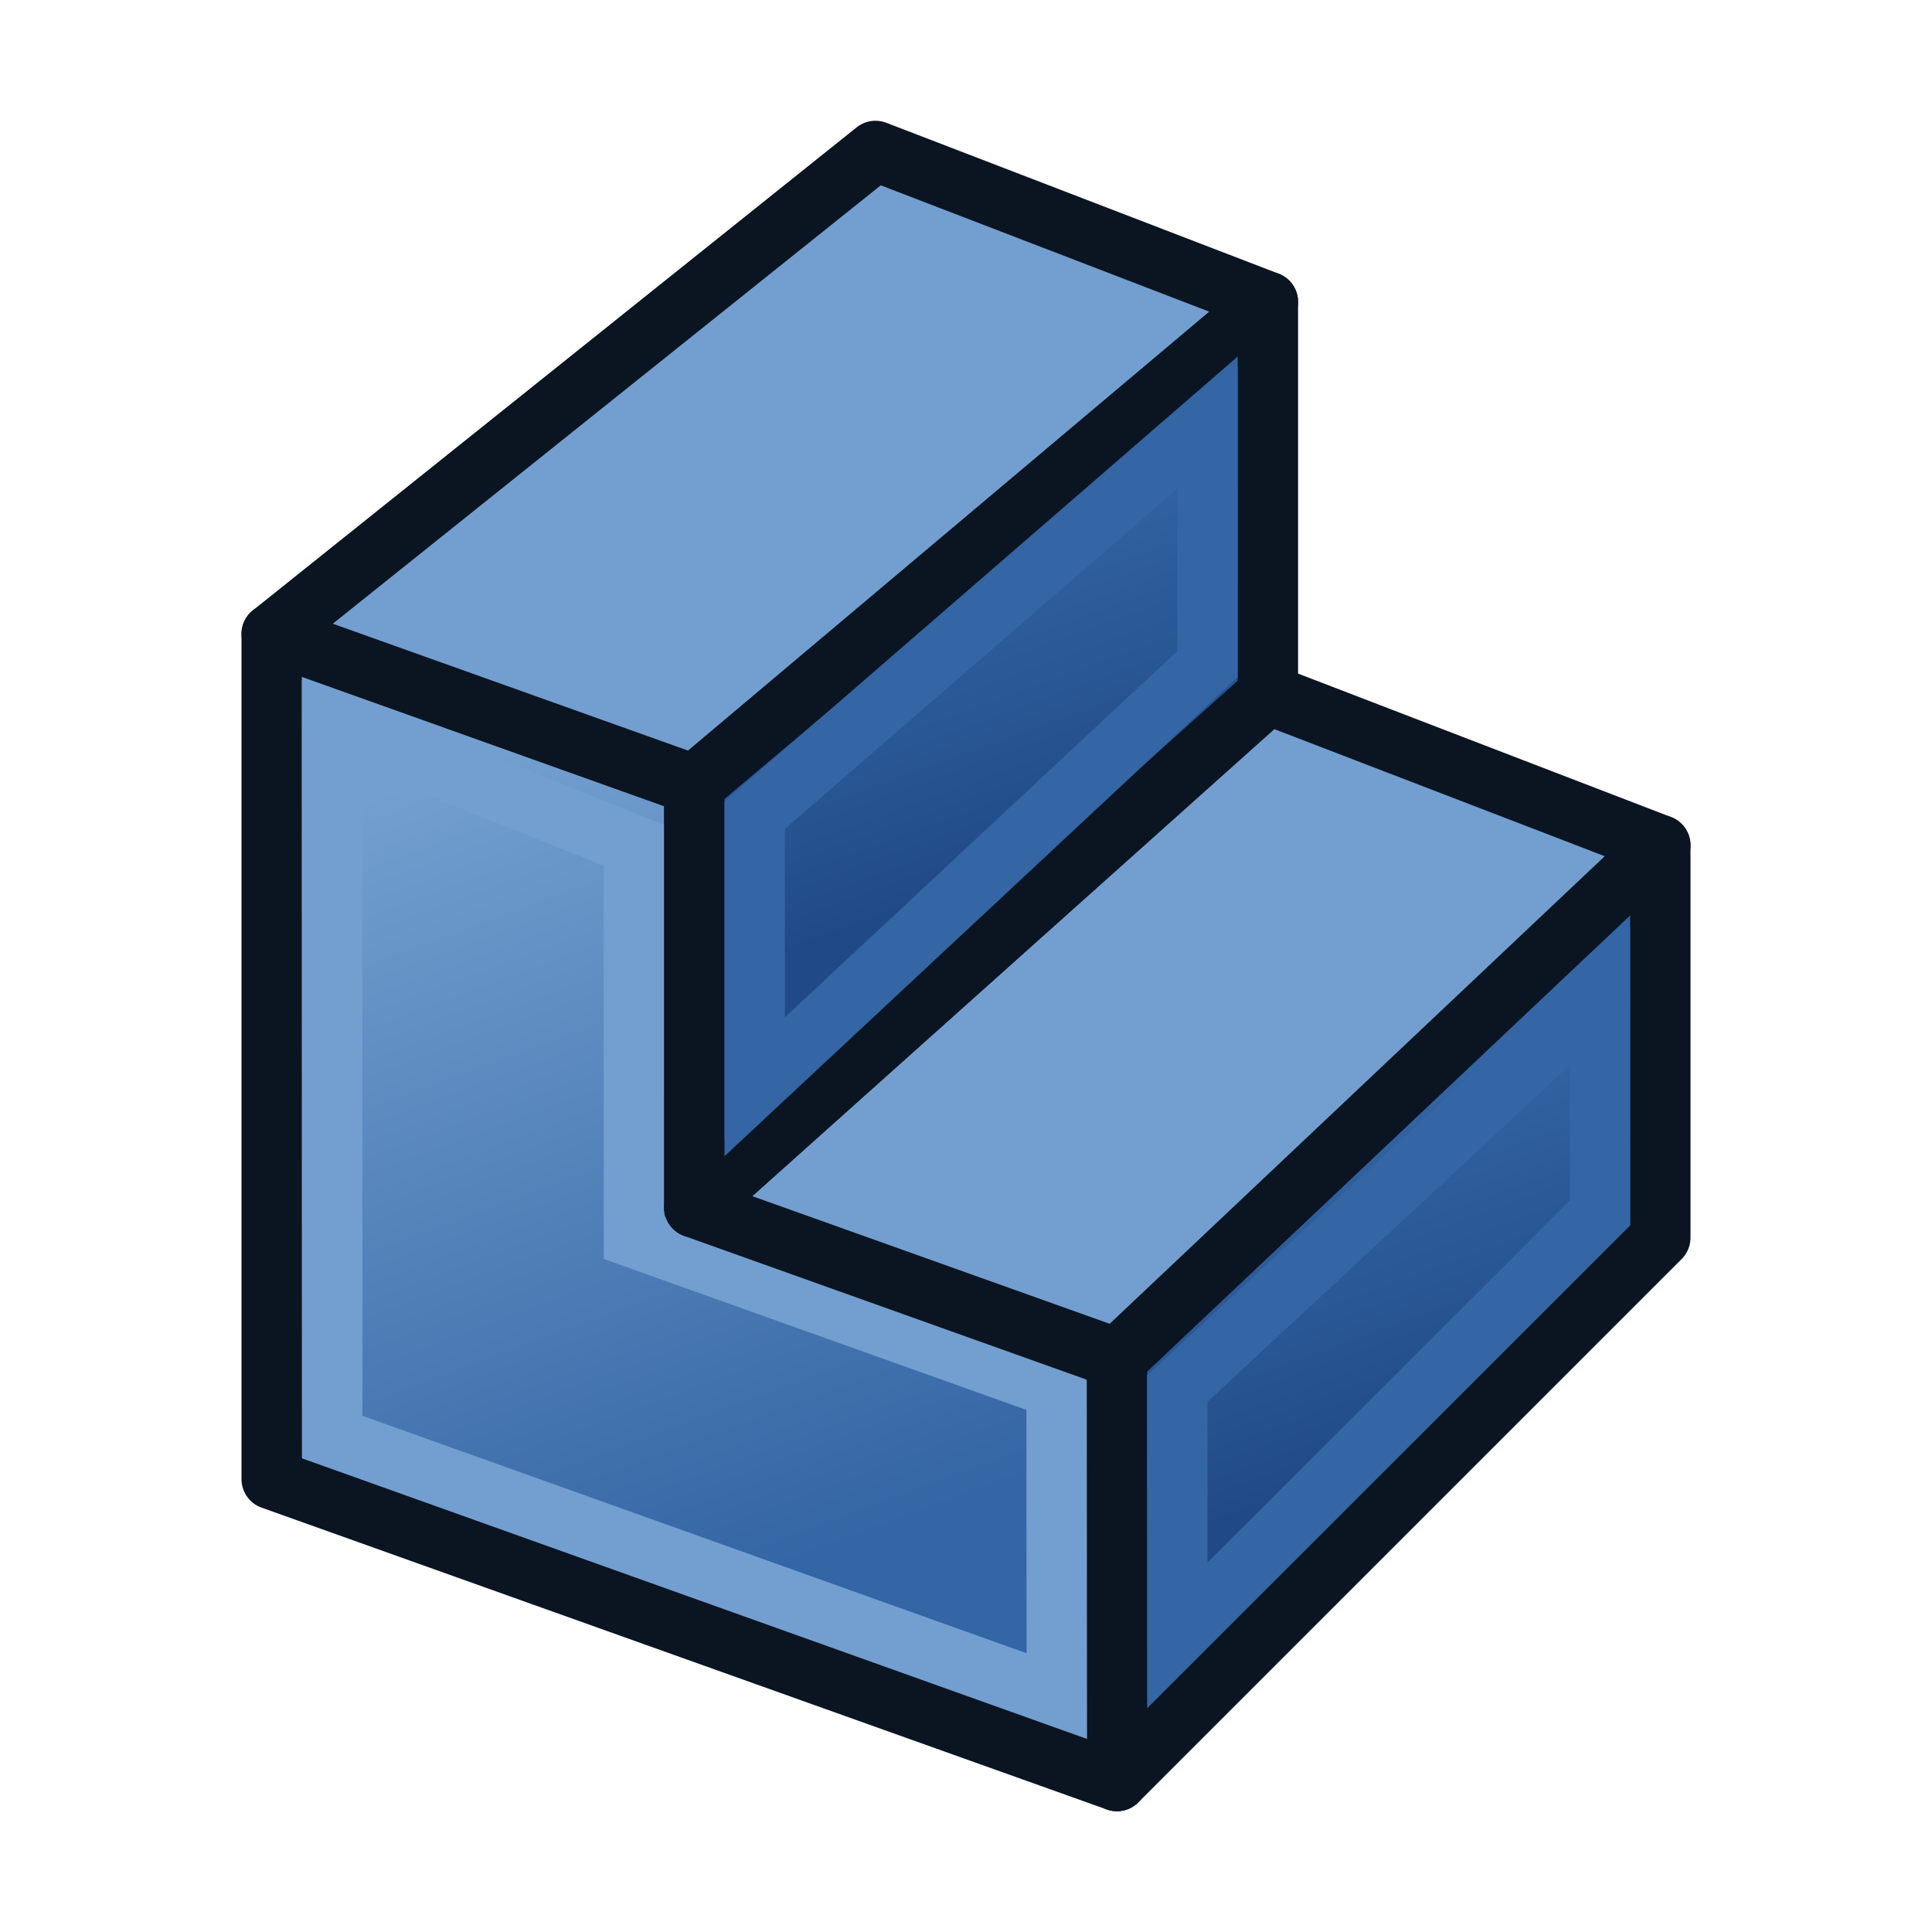
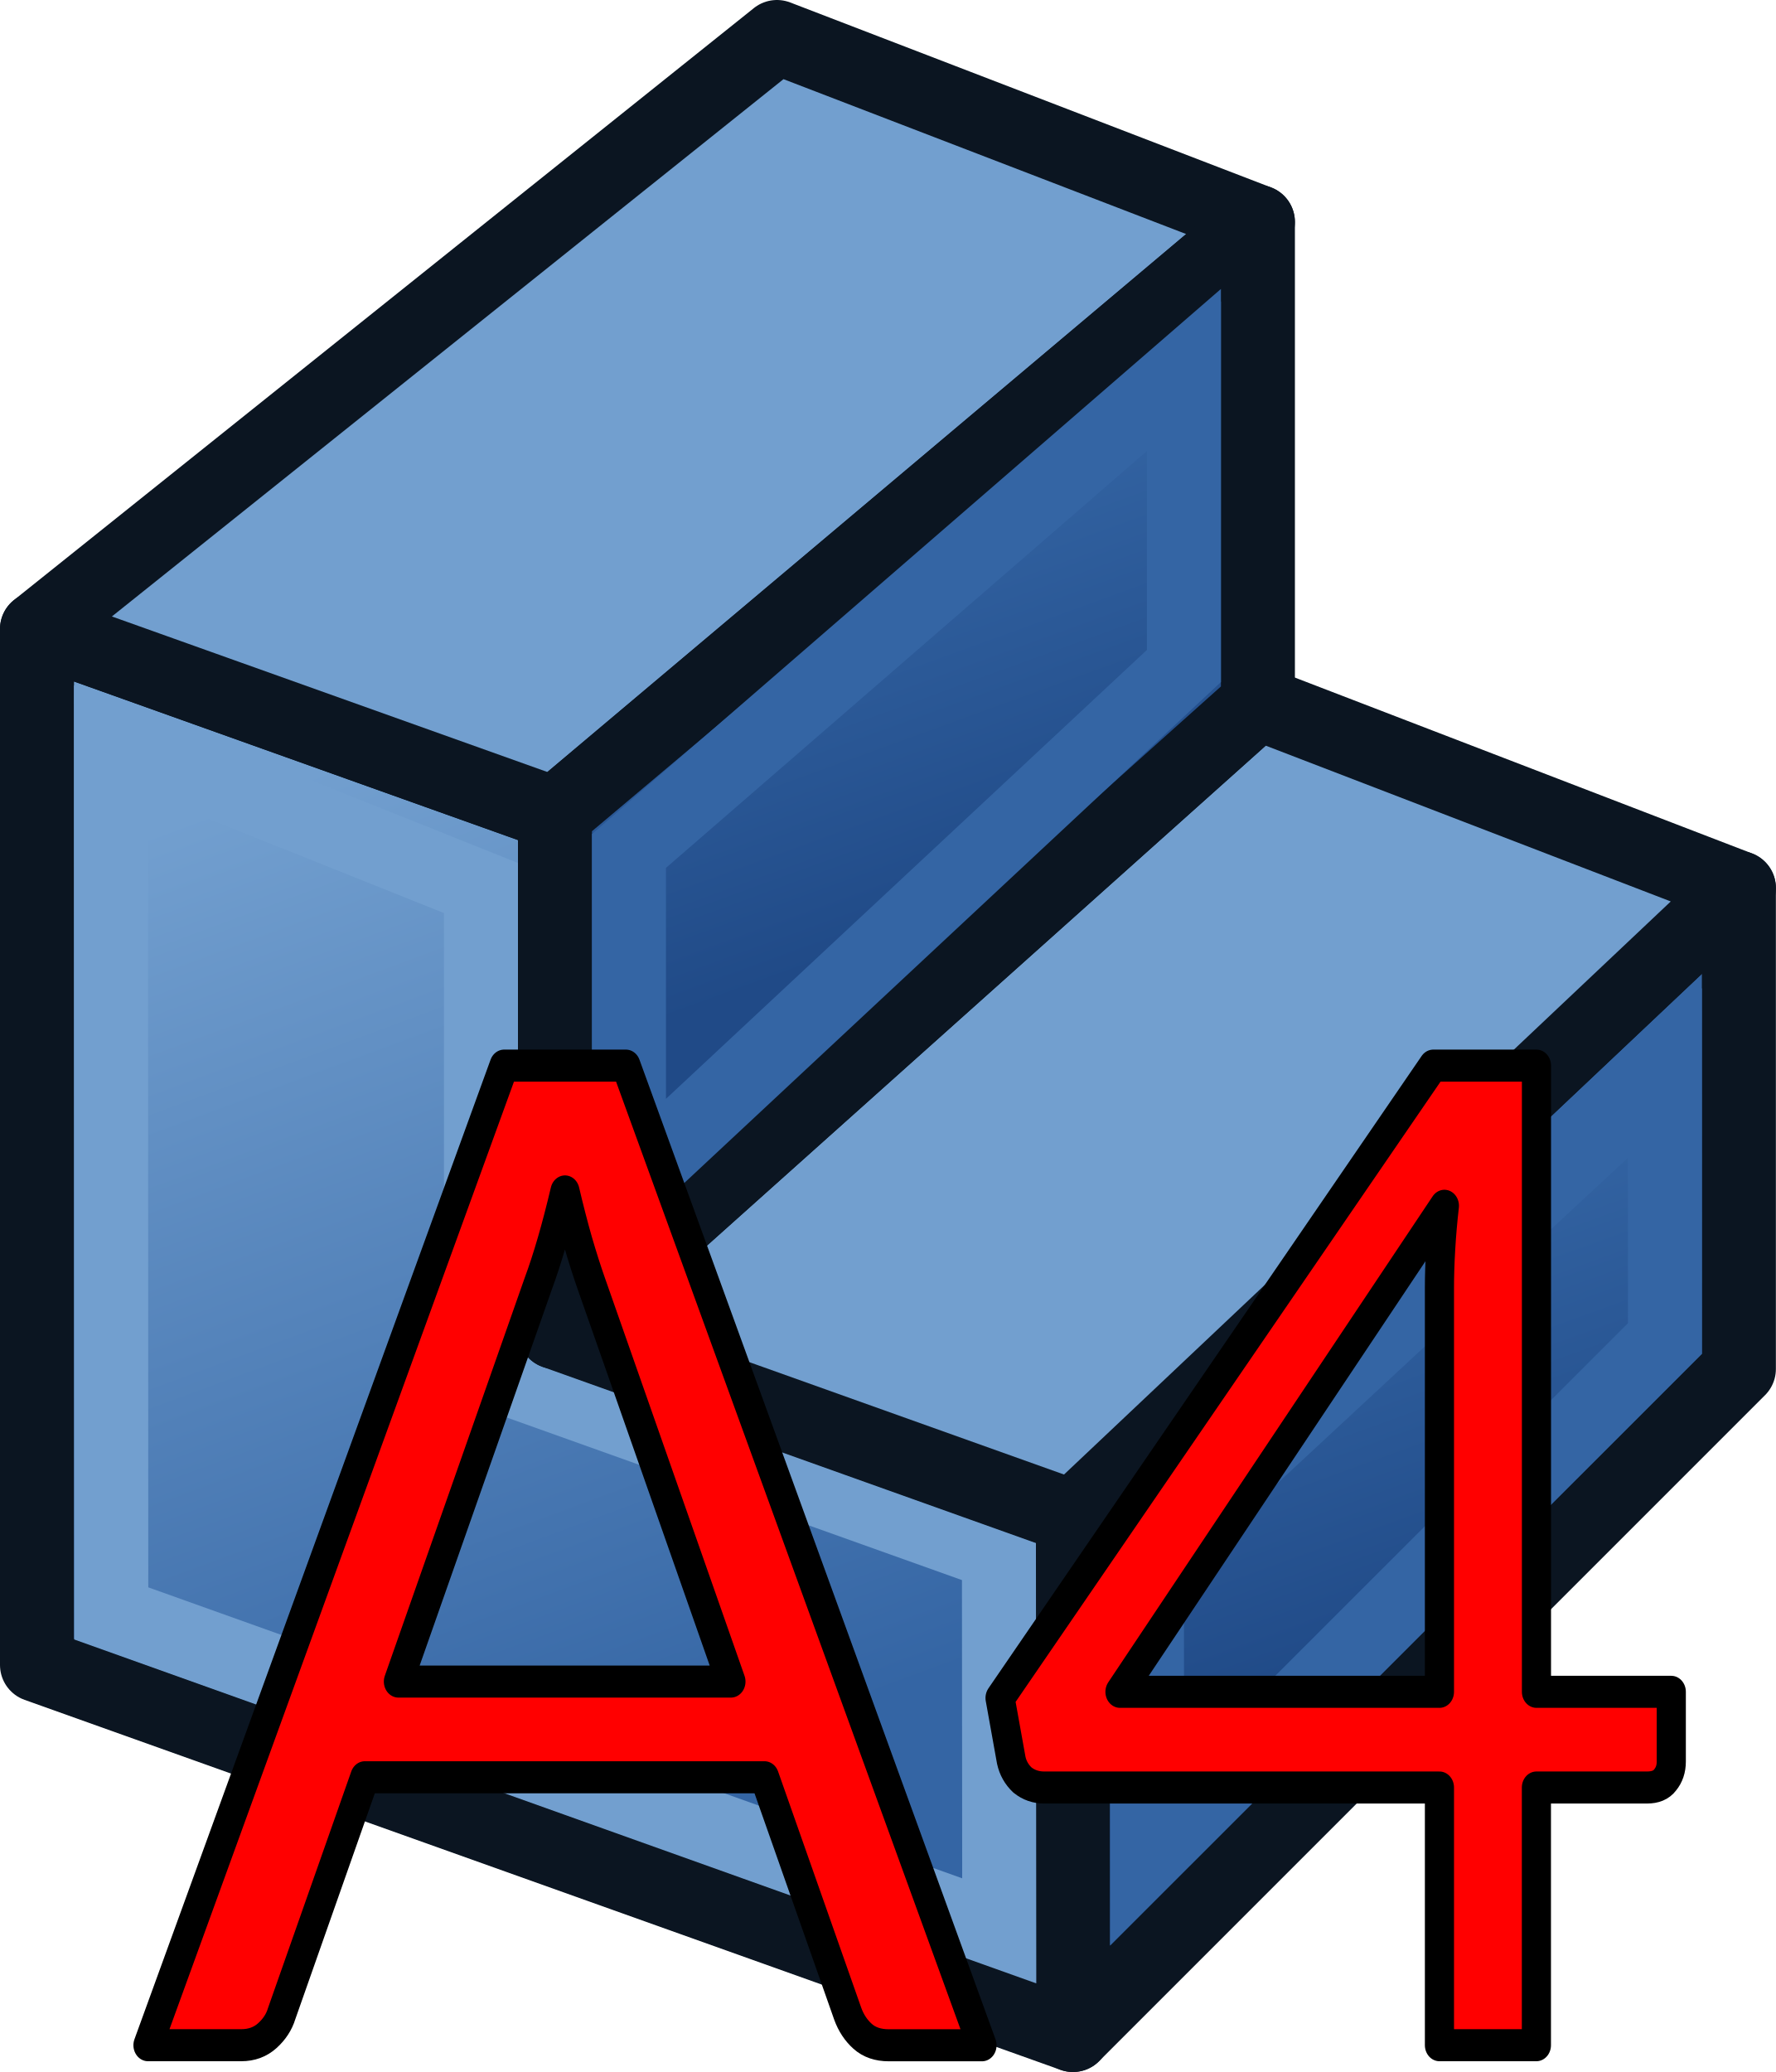
- <svg xmlns="http://www.w3.org/2000/svg" xmlns:xlink="http://www.w3.org/1999/xlink" width="64" height="64" id="svg3559" version="1.1" viewBox="0 0 64 64">
+ <svg xmlns="http://www.w3.org/2000/svg" xmlns:xlink="http://www.w3.org/1999/xlink" width="48" height="56" id="svg3559" version="1.1" viewBox="0 0 48 56">
  <defs id="defs3561">
    <linearGradient id="linearGradient4393">
      <stop style="stop-color:#204a87;stop-opacity:1" offset="0" id="stop4395" />
      <stop style="stop-color:#3465a4;stop-opacity:1" offset="1" id="stop4397" />
    </linearGradient>
    <linearGradient id="linearGradient4383">
      <stop style="stop-color:#3465a4;stop-opacity:1" offset="0" id="stop4385" />
      <stop style="stop-color:#729fcf;stop-opacity:1" offset="1" id="stop4387" />
    </linearGradient>
-     <linearGradient xlink:href="#linearGradient4383" id="linearGradient4389" x1="20.244" y1="37.588" x2="17.244" y2="27.588" gradientUnits="userSpaceOnUse" gradientTransform="translate(-1.243533,-2.588112)" />
    <linearGradient xlink:href="#linearGradient4393" id="linearGradient4399" x1="48.714" y1="45.586" x2="44.714" y2="34.586" gradientUnits="userSpaceOnUse" gradientTransform="translate(1.285649,1.414214)" />
-     <linearGradient xlink:href="#linearGradient4383-3" id="linearGradient4389-0" x1="27.244" y1="54.588" x2="21.244" y2="30.588" gradientUnits="userSpaceOnUse" gradientTransform="translate(-1.243533,-2.588112)" />
-     <linearGradient id="linearGradient4383-3">
-       <stop style="stop-color:#3465a4;stop-opacity:1" offset="0" id="stop4385-1" />
-       <stop style="stop-color:#729fcf;stop-opacity:1" offset="1" id="stop4387-2" />
-     </linearGradient>
-     <linearGradient xlink:href="#linearGradient4393-9" id="linearGradient4399-7" x1="48.714" y1="45.586" x2="40.714" y2="24.586" gradientUnits="userSpaceOnUse" gradientTransform="translate(1.285649,1.414214)" />
-     <linearGradient id="linearGradient4393-9">
-       <stop style="stop-color:#204a87;stop-opacity:1" offset="0" id="stop4395-8" />
-       <stop style="stop-color:#3465a4;stop-opacity:1" offset="1" id="stop4397-1" />
-     </linearGradient>
    <linearGradient xlink:href="#linearGradient4393" id="linearGradient69042" gradientUnits="userSpaceOnUse" gradientTransform="translate(-12.71435,-17.58579)" x1="48.714" y1="45.586" x2="44.714" y2="34.586" />
    <linearGradient xlink:href="#linearGradient4383" id="linearGradient69056" gradientUnits="userSpaceOnUse" gradientTransform="translate(-1.243533,-2.588112)" x1="27.244" y1="54.588" x2="17.244" y2="27.588" />
  </defs>
-   <g id="layer1">
-     <path style="fill:url(#linearGradient69056);fill-opacity:1;fill-rule:nonzero;stroke:#0b1521;stroke-width:2;stroke-linejoin:round;stroke-miterlimit:4;stroke-dasharray:none" d="m 9,49 0,-28 14,5 0,14 14,5 0,14 z" id="path4381" />
-     <path style="fill:url(#linearGradient4399);fill-opacity:1;fill-rule:nonzero;stroke:#0b1521;stroke-width:2;stroke-linejoin:round;stroke-miterlimit:4;stroke-dasharray:none" d="M 37,59 37,45 55,28 55,41 Z" id="path4391" />
+   <g id="layer1" transform="translate(-8,-4.000014)">
+     <path style="fill:url(#linearGradient69056);fill-opacity:1;fill-rule:nonzero;stroke:#0b1521;stroke-width:2;stroke-linejoin:round;stroke-miterlimit:4;stroke-dasharray:none" d="M 9,49 V 21 l 14,5 v 14 l 14,5 v 14 z" id="path4381" />
+     <path style="fill:url(#linearGradient4399);fill-opacity:1;fill-rule:nonzero;stroke:#0b1521;stroke-width:2;stroke-linejoin:round;stroke-miterlimit:4;stroke-dasharray:none" d="M 37,59 V 45 L 55,28 v 13 z" id="path4391" />
    <path style="fill:#729fcf;fill-opacity:1;fill-rule:nonzero;stroke:#0b1521;stroke-width:2;stroke-linejoin:round;stroke-miterlimit:4;stroke-dasharray:none" d="M 9,21 29,5 42,10 23,26 Z" id="path4403" />
-     <path style="fill:none;stroke:#729fcf;stroke-width:2;stroke-linejoin:miter;stroke-miterlimit:4;stroke-dasharray:none" d="M 11.008,47.606 11,24 l 10,4 0,13 14,5 0.008,10.185 z" id="path4381-7" />
+     <path style="fill:none;stroke:#729fcf;stroke-width:2;stroke-linejoin:miter;stroke-miterlimit:4;stroke-dasharray:none" d="M 11.008,47.606 11,24 21,28 v 13 l 14,5 0.008,10.185 z" id="path4381-7" />
    <path style="fill:none;stroke:#3465a4;stroke-width:2;stroke-linejoin:miter;stroke-miterlimit:4;stroke-dasharray:none" d="M 39.005,54.168 39,46 53,33 l 0.002,7.177 z" id="path4391-0" />
    <path id="path69038" d="M 23,40 42,23 55,28 37,45 Z" style="fill:#729fcf;fill-opacity:1;fill-rule:nonzero;stroke:#0b1521;stroke-width:2;stroke-linejoin:round;stroke-miterlimit:4;stroke-dasharray:none" />
-     <path id="path69040" d="M 23,40 23,26 42,10 42,23 Z" style="fill:url(#linearGradient69042);fill-opacity:1;fill-rule:nonzero;stroke:#0b1521;stroke-width:2;stroke-linejoin:round;stroke-miterlimit:4;stroke-dasharray:none" />
-     <path id="path69044" d="m 25,36 0,-9 15,-13 0,8 z" style="fill:none;stroke:#3465a4;stroke-width:2;stroke-linejoin:miter;stroke-miterlimit:4;stroke-dasharray:none" />
+     <path id="path69040" d="M 23,40 V 26 L 42,10 v 13 z" style="fill:url(#linearGradient69042);fill-opacity:1;fill-rule:nonzero;stroke:#0b1521;stroke-width:2;stroke-linejoin:round;stroke-miterlimit:4;stroke-dasharray:none" />
+     <path id="path69044" d="M 25,36 V 27 L 40,14 v 8 z" style="fill:none;stroke:#3465a4;stroke-width:2;stroke-linejoin:miter;stroke-miterlimit:4;stroke-dasharray:none" />
+     <path style="font-size:21.333px;font-family:Lato;-inkscape-font-specification:'Lato, Normal';text-align:center;text-anchor:middle;white-space:pre;fill:#ff0000;stroke:#000000;stroke-width:0.5;stroke-linecap:round;stroke-linejoin:round" d="m 29.976,53.217 -2.4,-6.219 q -0.107,-0.277 -0.224,-0.64 -0.117,-0.373 -0.224,-0.789 -0.224,0.864 -0.459,1.44 l -2.4,6.208 z m 4.309,5.675 h -1.6 q -0.277,0 -0.448,-0.139 -0.171,-0.139 -0.256,-0.352 l -1.429,-3.691 h -6.859 l -1.429,3.691 q -0.064,0.192 -0.245,0.341 -0.181,0.149 -0.448,0.149 h -1.6 l 6.112,-15.285 h 2.091 z m 7.851,-5.515 v -6.304 q 0,-0.277 0.021,-0.608 0.021,-0.331 0.064,-0.672 l -5.568,7.584 z m 3.979,0 v 1.088 q 0,0.171 -0.107,0.288 -0.096,0.117 -0.309,0.117 h -1.899 v 4.021 h -1.664 v -4.021 h -6.784 q -0.213,0 -0.373,-0.117 -0.149,-0.128 -0.192,-0.309 l -0.192,-0.971 7.435,-9.867 h 1.771 v 9.771 z" id="A4" transform="matrix(1.574863,0,0,1.732106,-19.45186,-42.72957)" aria-label="A4" />
  </g>
-   <g id="layer2" style="display:none;opacity:0.588">
-     <path id="path68967" d="M 9,35 9,49" style="fill:#ef2929;fill-rule:evenodd;stroke:#ef2929;stroke-width:1px;stroke-linecap:butt;stroke-linejoin:miter;stroke-opacity:1" />
+   <g id="layer2" style="display:none;opacity:0.588" transform="translate(-8,-4.000014)">
+     <path id="path68967" d="M 9,35 V 49" style="fill:#ef2929;fill-rule:evenodd;stroke:#ef2929;stroke-width:1px;stroke-linecap:butt;stroke-linejoin:miter;stroke-opacity:1" />
    <path id="path68971" d="M 9,35 37,45" style="fill:#ef2929;fill-rule:evenodd;stroke:#ef2929;stroke-width:1px;stroke-linecap:butt;stroke-linejoin:miter;stroke-opacity:1" />
-     <path style="fill:#ef2929;fill-rule:evenodd;stroke:#ef2929;stroke-width:1px;stroke-linecap:butt;stroke-linejoin:miter;stroke-opacity:1" d="m 55,28 0,13" id="path68973" />
+     <path style="fill:#ef2929;fill-rule:evenodd;stroke:#ef2929;stroke-width:1px;stroke-linecap:butt;stroke-linejoin:miter;stroke-opacity:1" d="M 55,28 V 41" id="path68973" />
    <path style="fill:#ef2929;fill-rule:evenodd;stroke:#ef2929;stroke-width:1px;stroke-linecap:butt;stroke-linejoin:miter;stroke-opacity:1" d="M 37,45 55,28" id="path68977" />
-     <path id="path68983" d="M 23,40 23,26" style="fill:#ef2929;fill-rule:evenodd;stroke:#ef2929;stroke-width:1px;stroke-linecap:butt;stroke-linejoin:miter;stroke-opacity:1" />
+     <path id="path68983" d="M 23,40 V 26" style="fill:#ef2929;fill-rule:evenodd;stroke:#ef2929;stroke-width:1px;stroke-linecap:butt;stroke-linejoin:miter;stroke-opacity:1" />
    <path id="path68985" d="m 29,5 13,5" style="fill:#ef2929;fill-rule:evenodd;stroke:#ef2929;stroke-width:1px;stroke-linecap:butt;stroke-linejoin:miter;stroke-opacity:1" />
    <path style="fill:#ef2929;fill-rule:evenodd;stroke:#ef2929;stroke-width:1px;stroke-linecap:butt;stroke-linejoin:miter;stroke-opacity:1" d="M 23,26 42,10" id="path68989" />
    <path style="fill:#ef2929;fill-rule:evenodd;stroke:#ef2929;stroke-width:1px;stroke-linecap:butt;stroke-linejoin:miter;stroke-opacity:1" d="M 19,13 29,5" id="path68993" />
    <path style="fill:#ef2929;fill-rule:evenodd;stroke:#ef2929;stroke-width:1px;stroke-linecap:butt;stroke-linejoin:miter;stroke-opacity:1" d="m 55,15 -9,8" id="path68997" />
-     <path id="path69030" d="M 42,23 42,10" style="fill:#ef2929;fill-rule:evenodd;stroke:#ef2929;stroke-width:1px;stroke-linecap:butt;stroke-linejoin:miter;stroke-opacity:1" />
+     <path id="path69030" d="M 42,23 V 10" style="fill:#ef2929;fill-rule:evenodd;stroke:#ef2929;stroke-width:1px;stroke-linecap:butt;stroke-linejoin:miter;stroke-opacity:1" />
    <path style="fill:#ef2929;fill-rule:evenodd;stroke:#ef2929;stroke-width:1px;stroke-linecap:butt;stroke-linejoin:miter;stroke-opacity:1" d="m 42,23 14,5" id="path69034" />
    <path id="path69036" d="M 23,40 42,23" style="fill:#ef2929;fill-rule:evenodd;stroke:#ef2929;stroke-width:1px;stroke-linecap:butt;stroke-linejoin:miter;stroke-opacity:1" />
  </g>
</svg>
